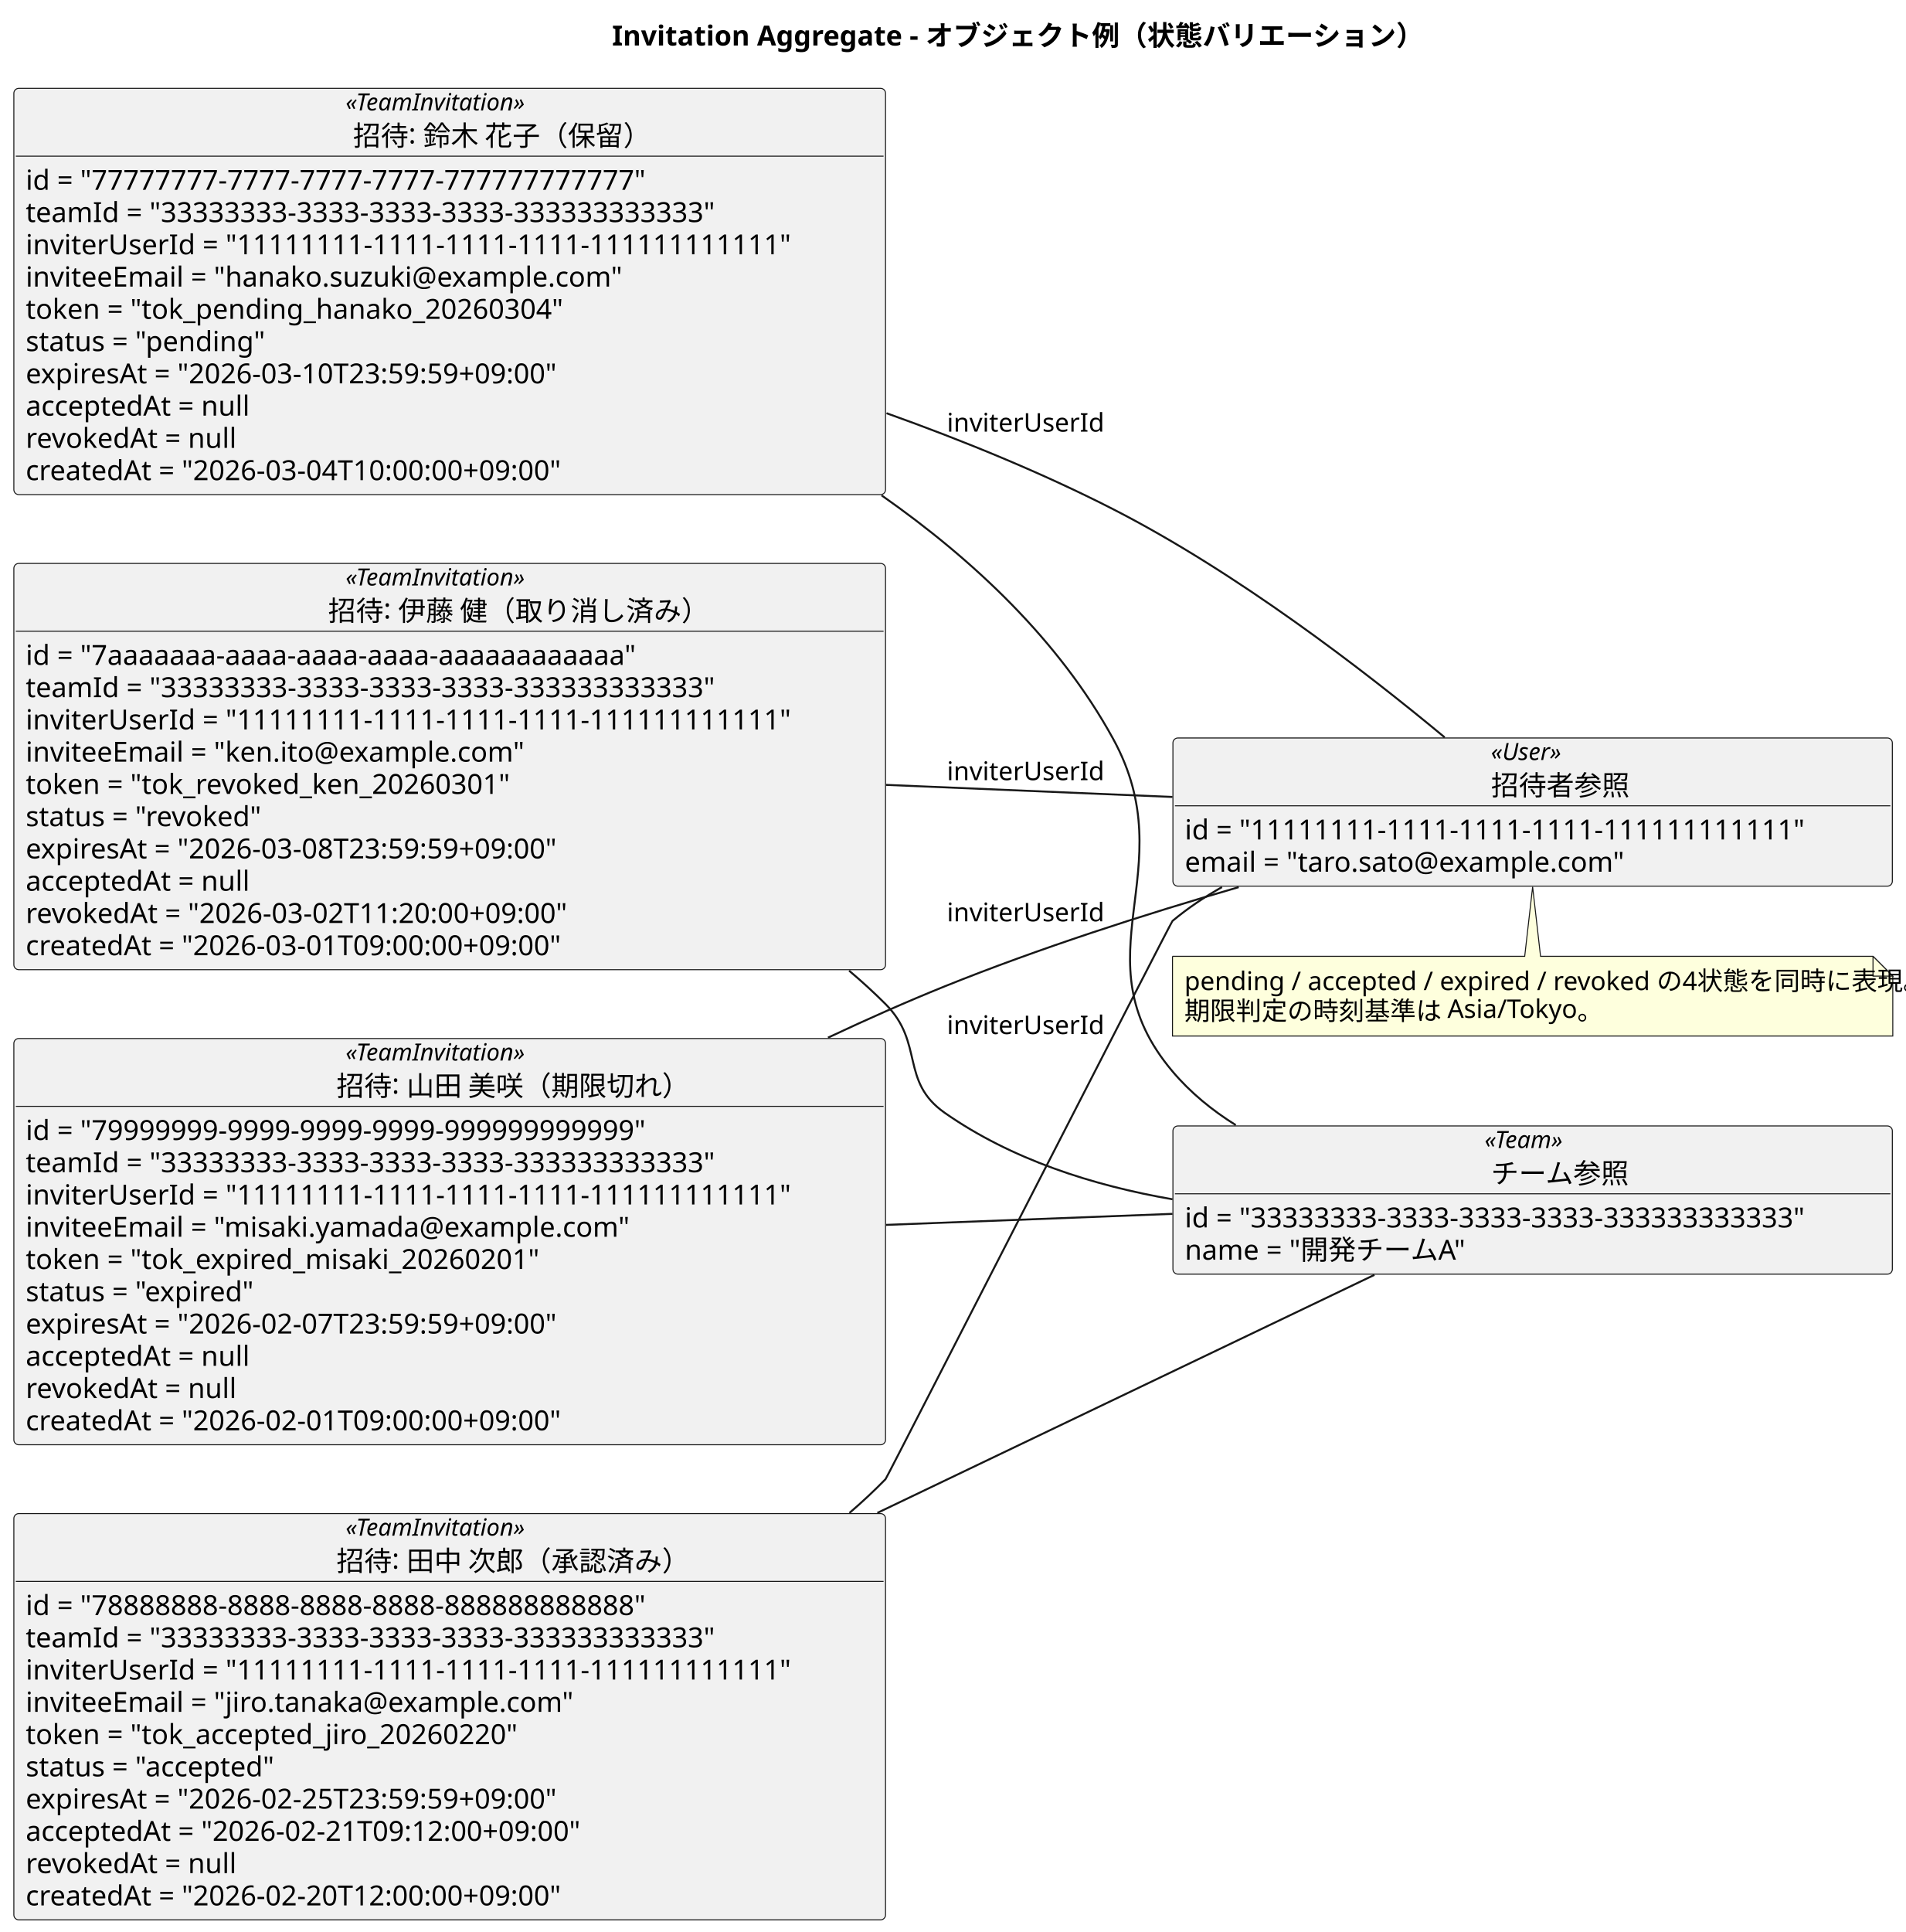
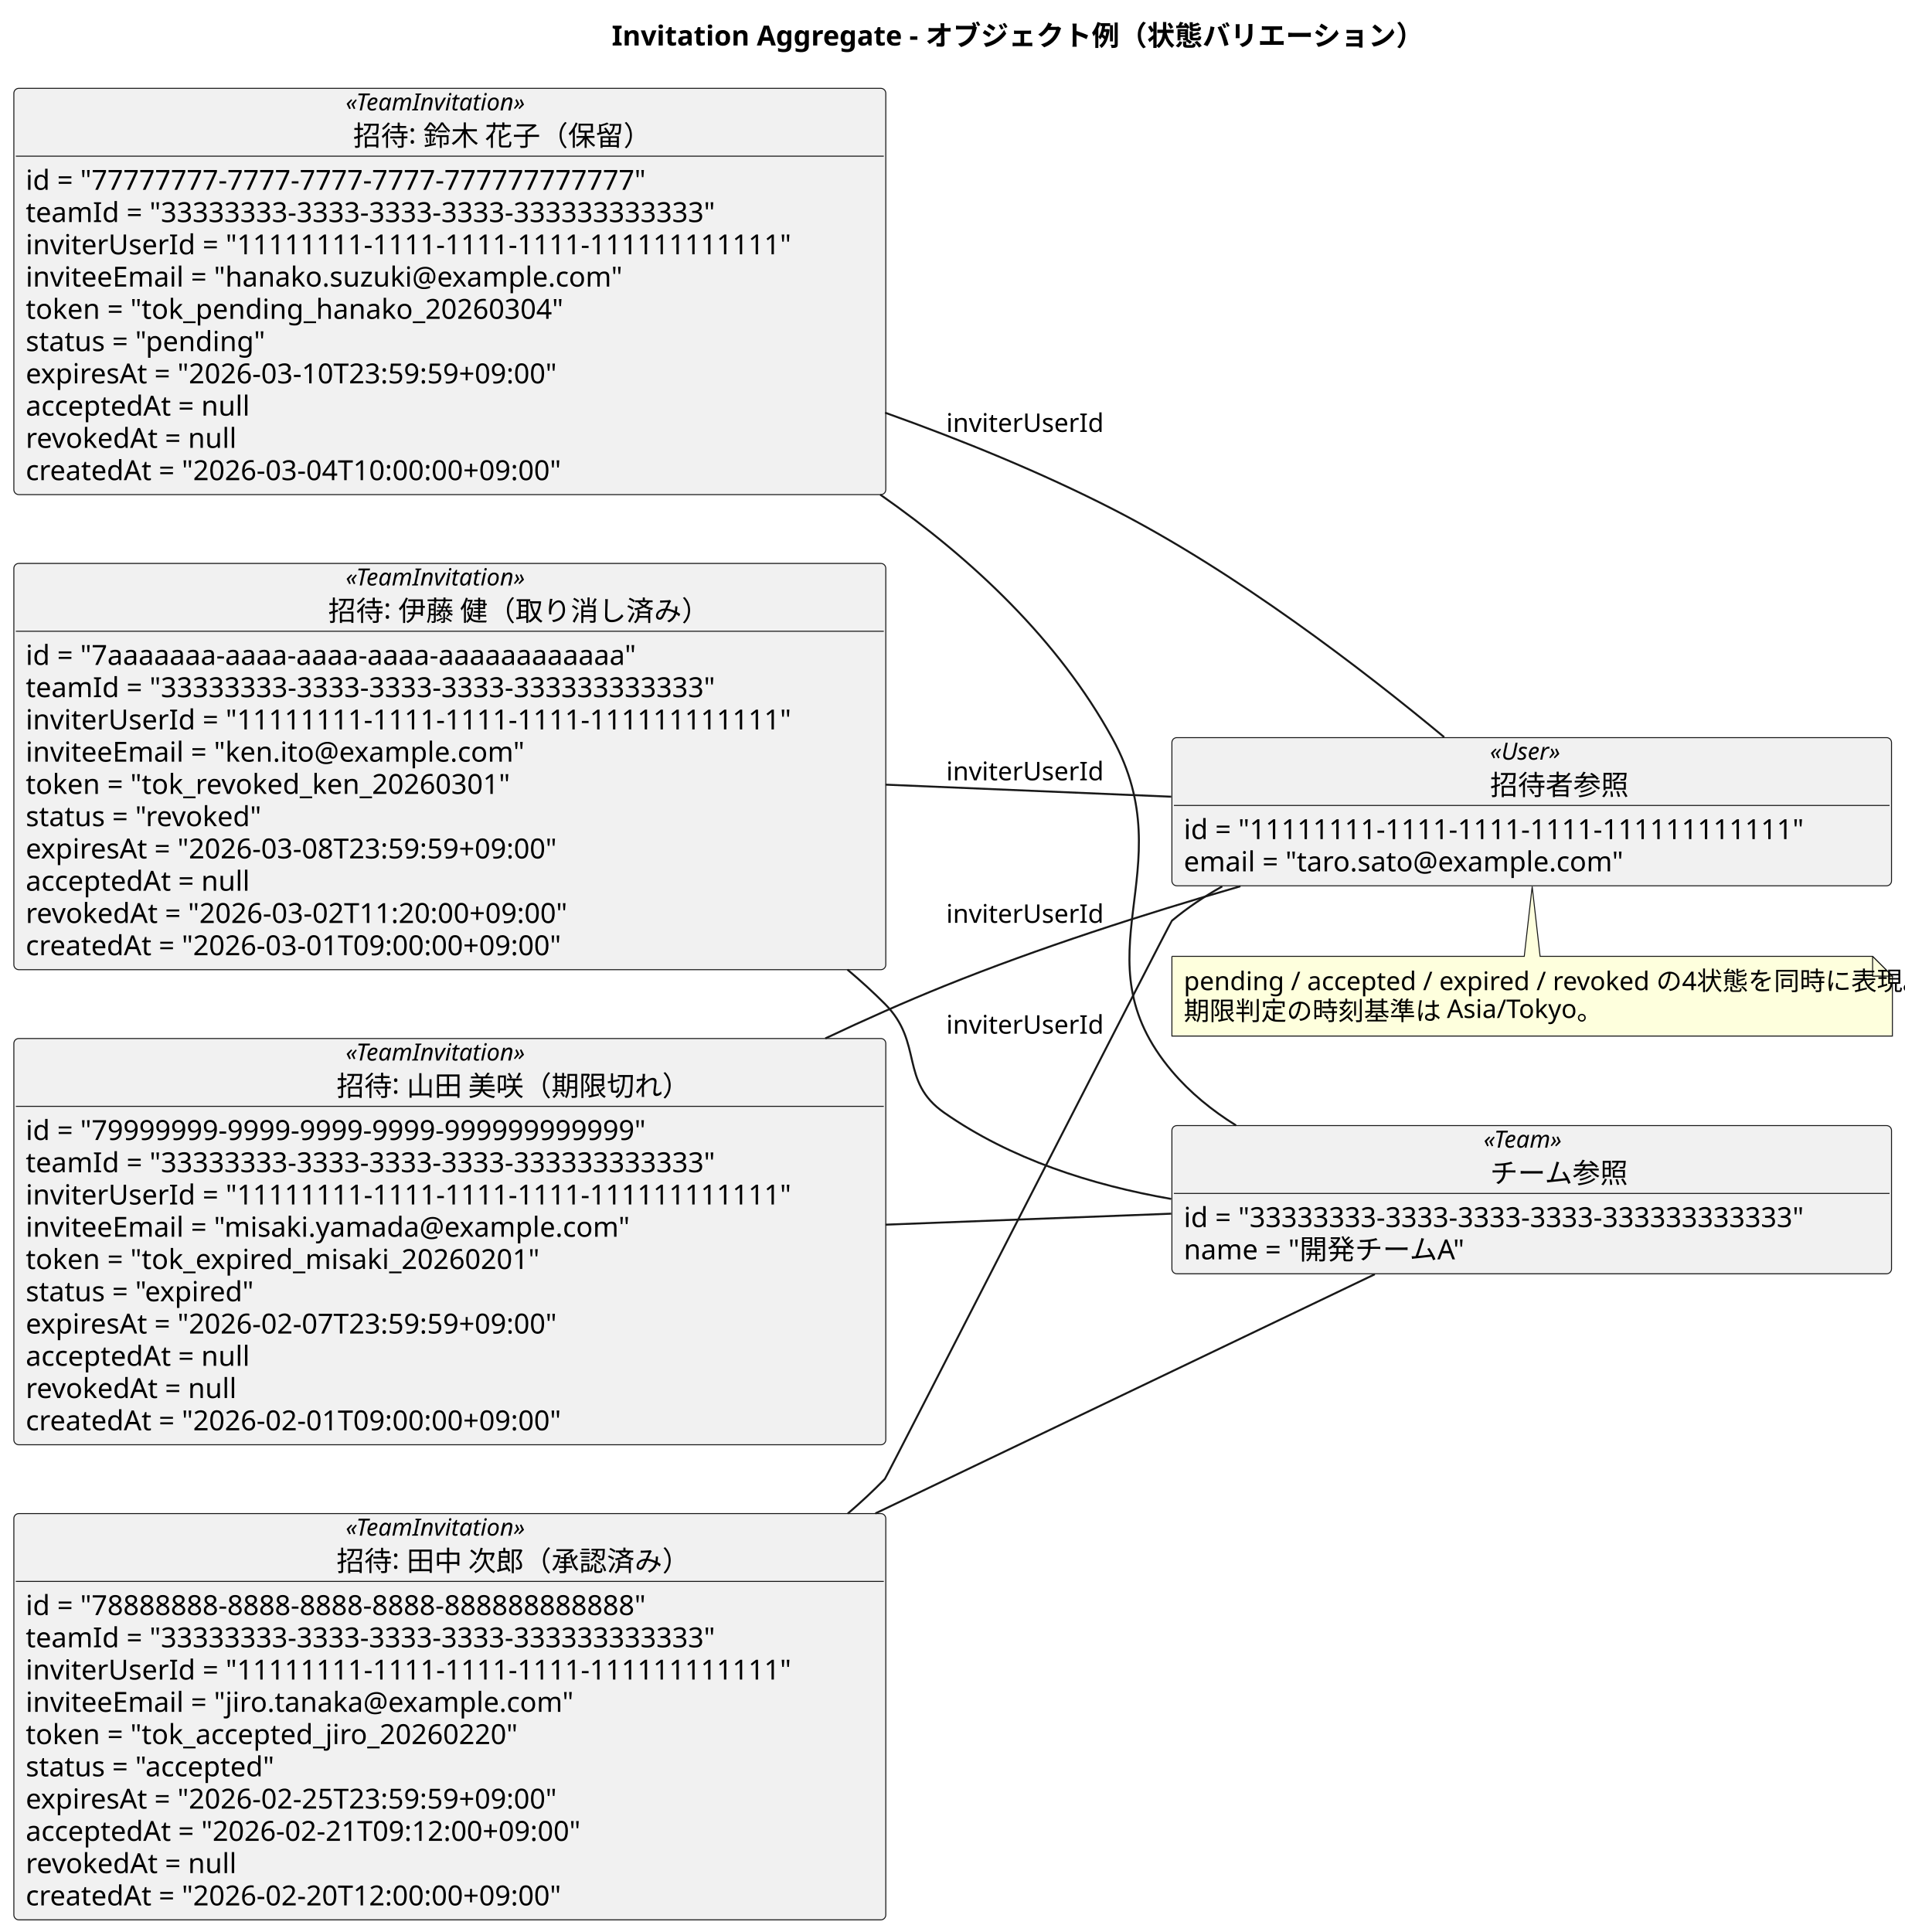
- <svg xmlns="http://www.w3.org/2000/svg" contentStyleType="text/css" data-diagram-type="CLASS" height="976px" preserveAspectRatio="none" style="width:963px;height:976px;background:#FFFFFF;" version="1.1" viewBox="0 0 963 976" width="963px" zoomAndPan="magnify">
+ <svg xmlns="http://www.w3.org/2000/svg" contentStyleType="text/css" data-diagram-type="CLASS" height="976px" preserveAspectRatio="none" style="width:962px;height:976px;background:#FFFFFF;" version="1.1" viewBox="0 0 962 976" width="962px" zoomAndPan="magnify">
  <defs />
  <g>
    <g class="title" data-source-line="1">
-       <text fill="#000000" font-family="sans-serif" font-size="14" font-weight="bold" lengthAdjust="spacing" textLength="330.907" x="309.267" y="22.995">Invitation Aggregate - オブジェクト例（状態バリエーション）</text>
+       <text fill="#000000" font-family="sans-serif" font-size="14" font-weight="bold" lengthAdjust="spacing" textLength="330.907" x="309.031" y="22.995">Invitation Aggregate - オブジェクト例（状態バリエーション）</text>
    </g>
    <g class="entity" data-qualified-name="inv_pending" data-source-line="7" id="ent0002">
      <rect fill="#F1F1F1" height="205.234" rx="2.5" ry="2.5" style="stroke:#181818;stroke-width:0.5;" width="440.47" x="7" y="44.627" />
      <text fill="#000000" font-family="sans-serif" font-size="12" font-style="italic" lengthAdjust="spacing" textLength="105.193" x="174.638" y="55.766">«TeamInvitation»</text>
      <text fill="#000000" font-family="sans-serif" font-size="14" lengthAdjust="spacing" textLength="97.631" x="178.419" y="73.591">招待: 鈴木 花子（保留）</text>
      <line style="stroke:#181818;stroke-width:0.5;" x1="8" x2="446.47" y1="78.893" y2="78.893" />
      <text fill="#000000" font-family="sans-serif" font-size="14" lengthAdjust="spacing" textLength="351.524" x="13" y="95.888">id = "77777777-7777-7777-7777-777777777777"</text>
      <text fill="#000000" font-family="sans-serif" font-size="14" lengthAdjust="spacing" textLength="388.083" x="13" y="112.185">teamId = "33333333-3333-3333-3333-333333333333"</text>
      <text fill="#000000" font-family="sans-serif" font-size="14" lengthAdjust="spacing" textLength="428.47" x="13" y="128.481">inviterUserId = "11111111-1111-1111-1111-111111111111"</text>
      <text fill="#000000" font-family="sans-serif" font-size="14" lengthAdjust="spacing" textLength="329.273" x="13" y="144.778">inviteeEmail = "hanako.suzuki@example.com"</text>
      <text fill="#000000" font-family="sans-serif" font-size="14" lengthAdjust="spacing" textLength="296.065" x="13" y="161.075">token = "tok_pending_hanako_20260304"</text>
      <text fill="#000000" font-family="sans-serif" font-size="14" lengthAdjust="spacing" textLength="133.438" x="13" y="177.372">status = "pending"</text>
      <text fill="#000000" font-family="sans-serif" font-size="14" lengthAdjust="spacing" textLength="304.78" x="13" y="193.669">expiresAt = "2026-03-10T23:59:59+09:00"</text>
      <text fill="#000000" font-family="sans-serif" font-size="14" lengthAdjust="spacing" textLength="125.686" x="13" y="209.966">acceptedAt = null</text>
      <text fill="#000000" font-family="sans-serif" font-size="14" lengthAdjust="spacing" textLength="118.05" x="13" y="226.263">revokedAt = null</text>
      <text fill="#000000" font-family="sans-serif" font-size="14" lengthAdjust="spacing" textLength="307.077" x="13" y="242.56">createdAt = "2026-03-04T10:00:00+09:00"</text>
    </g>
    <g class="entity" data-qualified-name="inv_accepted" data-source-line="20" id="ent0003">
      <rect fill="#F1F1F1" height="205.234" rx="2.5" ry="2.5" style="stroke:#181818;stroke-width:0.5;" width="440.47" x="7" y="764.627" />
      <text fill="#000000" font-family="sans-serif" font-size="12" font-style="italic" lengthAdjust="spacing" textLength="105.193" x="174.638" y="775.766">«TeamInvitation»</text>
      <text fill="#000000" font-family="sans-serif" font-size="14" lengthAdjust="spacing" textLength="114.434" x="170.018" y="793.591">招待: 田中 次郎（承認済み）</text>
      <line style="stroke:#181818;stroke-width:0.5;" x1="8" x2="446.47" y1="798.893" y2="798.893" />
      <text fill="#000000" font-family="sans-serif" font-size="14" lengthAdjust="spacing" textLength="351.524" x="13" y="815.888">id = "78888888-8888-8888-8888-888888888888"</text>
      <text fill="#000000" font-family="sans-serif" font-size="14" lengthAdjust="spacing" textLength="388.083" x="13" y="832.185">teamId = "33333333-3333-3333-3333-333333333333"</text>
      <text fill="#000000" font-family="sans-serif" font-size="14" lengthAdjust="spacing" textLength="428.47" x="13" y="848.481">inviterUserId = "11111111-1111-1111-1111-111111111111"</text>
      <text fill="#000000" font-family="sans-serif" font-size="14" lengthAdjust="spacing" textLength="303.618" x="13" y="864.778">inviteeEmail = "jiro.tanaka@example.com"</text>
      <text fill="#000000" font-family="sans-serif" font-size="14" lengthAdjust="spacing" textLength="274.142" x="13" y="881.075">token = "tok_accepted_jiro_20260220"</text>
      <text fill="#000000" font-family="sans-serif" font-size="14" lengthAdjust="spacing" textLength="140.991" x="13" y="897.372">status = "accepted"</text>
      <text fill="#000000" font-family="sans-serif" font-size="14" lengthAdjust="spacing" textLength="304.78" x="13" y="913.669">expiresAt = "2026-02-25T23:59:59+09:00"</text>
      <text fill="#000000" font-family="sans-serif" font-size="14" lengthAdjust="spacing" textLength="317.905" x="13" y="929.966">acceptedAt = "2026-02-21T09:12:00+09:00"</text>
      <text fill="#000000" font-family="sans-serif" font-size="14" lengthAdjust="spacing" textLength="118.05" x="13" y="946.263">revokedAt = null</text>
      <text fill="#000000" font-family="sans-serif" font-size="14" lengthAdjust="spacing" textLength="307.077" x="13" y="962.56">createdAt = "2026-02-20T12:00:00+09:00"</text>
    </g>
    <g class="entity" data-qualified-name="inv_expired" data-source-line="33" id="ent0004">
      <rect fill="#F1F1F1" height="205.234" rx="2.5" ry="2.5" style="stroke:#181818;stroke-width:0.5;" width="440.47" x="7" y="524.627" />
      <text fill="#000000" font-family="sans-serif" font-size="12" font-style="italic" lengthAdjust="spacing" textLength="105.193" x="174.638" y="535.766">«TeamInvitation»</text>
      <text fill="#000000" font-family="sans-serif" font-size="14" lengthAdjust="spacing" textLength="114.434" x="170.018" y="553.591">招待: 山田 美咲（期限切れ）</text>
      <line style="stroke:#181818;stroke-width:0.5;" x1="8" x2="446.47" y1="558.893" y2="558.893" />
      <text fill="#000000" font-family="sans-serif" font-size="14" lengthAdjust="spacing" textLength="351.524" x="13" y="575.888">id = "79999999-9999-9999-9999-999999999999"</text>
      <text fill="#000000" font-family="sans-serif" font-size="14" lengthAdjust="spacing" textLength="388.083" x="13" y="592.185">teamId = "33333333-3333-3333-3333-333333333333"</text>
      <text fill="#000000" font-family="sans-serif" font-size="14" lengthAdjust="spacing" textLength="428.47" x="13" y="608.481">inviterUserId = "11111111-1111-1111-1111-111111111111"</text>
      <text fill="#000000" font-family="sans-serif" font-size="14" lengthAdjust="spacing" textLength="335.255" x="13" y="624.778">inviteeEmail = "misaki.yamada@example.com"</text>
      <text fill="#000000" font-family="sans-serif" font-size="14" lengthAdjust="spacing" textLength="285.906" x="13" y="641.075">token = "tok_expired_misaki_20260201"</text>
      <text fill="#000000" font-family="sans-serif" font-size="14" lengthAdjust="spacing" textLength="129.459" x="13" y="657.372">status = "expired"</text>
      <text fill="#000000" font-family="sans-serif" font-size="14" lengthAdjust="spacing" textLength="304.78" x="13" y="673.669">expiresAt = "2026-02-07T23:59:59+09:00"</text>
      <text fill="#000000" font-family="sans-serif" font-size="14" lengthAdjust="spacing" textLength="125.686" x="13" y="689.966">acceptedAt = null</text>
      <text fill="#000000" font-family="sans-serif" font-size="14" lengthAdjust="spacing" textLength="118.05" x="13" y="706.263">revokedAt = null</text>
      <text fill="#000000" font-family="sans-serif" font-size="14" lengthAdjust="spacing" textLength="307.077" x="13" y="722.56">createdAt = "2026-02-01T09:00:00+09:00"</text>
    </g>
    <g class="entity" data-qualified-name="inv_revoked" data-source-line="46" id="ent0005">
      <rect fill="#F1F1F1" height="205.234" rx="2.5" ry="2.5" style="stroke:#181818;stroke-width:0.5;" width="440.47" x="7" y="284.627" />
      <text fill="#000000" font-family="sans-serif" font-size="12" font-style="italic" lengthAdjust="spacing" textLength="105.193" x="174.638" y="295.766">«TeamInvitation»</text>
      <text fill="#000000" font-family="sans-serif" font-size="14" lengthAdjust="spacing" textLength="122.835" x="165.817" y="313.591">招待: 伊藤 健（取り消し済み）</text>
      <line style="stroke:#181818;stroke-width:0.5;" x1="8" x2="446.47" y1="318.893" y2="318.893" />
      <text fill="#000000" font-family="sans-serif" font-size="14" lengthAdjust="spacing" textLength="341.353" x="13" y="335.888">id = "7aaaaaaa-aaaa-aaaa-aaaa-aaaaaaaaaaaa"</text>
      <text fill="#000000" font-family="sans-serif" font-size="14" lengthAdjust="spacing" textLength="388.083" x="13" y="352.185">teamId = "33333333-3333-3333-3333-333333333333"</text>
      <text fill="#000000" font-family="sans-serif" font-size="14" lengthAdjust="spacing" textLength="428.47" x="13" y="368.481">inviterUserId = "11111111-1111-1111-1111-111111111111"</text>
      <text fill="#000000" font-family="sans-serif" font-size="14" lengthAdjust="spacing" textLength="276.849" x="13" y="384.778">inviteeEmail = "ken.ito@example.com"</text>
      <text fill="#000000" font-family="sans-serif" font-size="14" lengthAdjust="spacing" textLength="269.999" x="13" y="401.075">token = "tok_revoked_ken_20260301"</text>
      <text fill="#000000" font-family="sans-serif" font-size="14" lengthAdjust="spacing" textLength="133.356" x="13" y="417.372">status = "revoked"</text>
      <text fill="#000000" font-family="sans-serif" font-size="14" lengthAdjust="spacing" textLength="304.78" x="13" y="433.669">expiresAt = "2026-03-08T23:59:59+09:00"</text>
      <text fill="#000000" font-family="sans-serif" font-size="14" lengthAdjust="spacing" textLength="125.686" x="13" y="449.966">acceptedAt = null</text>
      <text fill="#000000" font-family="sans-serif" font-size="14" lengthAdjust="spacing" textLength="310.269" x="13" y="466.263">revokedAt = "2026-03-02T11:20:00+09:00"</text>
      <text fill="#000000" font-family="sans-serif" font-size="14" lengthAdjust="spacing" textLength="307.077" x="13" y="482.56">createdAt = "2026-03-01T09:00:00+09:00"</text>
    </g>
    <g class="entity" data-qualified-name="team_ref" data-source-line="59" id="ent0006">
-       <rect fill="#F1F1F1" height="74.859" rx="2.5" ry="2.5" style="stroke:#181818;stroke-width:0.5;" width="363.524" x="592.69" y="568.807" />
-       <text fill="#000000" font-family="sans-serif" font-size="12" font-style="italic" lengthAdjust="spacing" textLength="48.568" x="750.168" y="579.946">«Team»</text>
-       <text fill="#000000" font-family="sans-serif" font-size="14" lengthAdjust="spacing" textLength="42.007" x="753.449" y="597.771">チーム参照</text>
-       <line style="stroke:#181818;stroke-width:0.5;" x1="593.69" x2="955.214" y1="603.073" y2="603.073" />
-       <text fill="#000000" font-family="sans-serif" font-size="14" lengthAdjust="spacing" textLength="351.524" x="598.69" y="620.068">id = "33333333-3333-3333-3333-333333333333"</text>
-       <text fill="#000000" font-family="sans-serif" font-size="14" lengthAdjust="spacing" textLength="124.797" x="598.69" y="636.365">name = "開発チームA"</text>
+       <rect fill="#F1F1F1" height="74.859" rx="2.5" ry="2.5" style="stroke:#181818;stroke-width:0.5;" width="363.524" x="592" y="568.627" />
+       <text fill="#000000" font-family="sans-serif" font-size="12" font-style="italic" lengthAdjust="spacing" textLength="48.568" x="749.478" y="579.766">«Team»</text>
+       <text fill="#000000" font-family="sans-serif" font-size="14" lengthAdjust="spacing" textLength="42.007" x="752.759" y="597.591">チーム参照</text>
+       <line style="stroke:#181818;stroke-width:0.5;" x1="593" x2="954.524" y1="602.893" y2="602.893" />
+       <text fill="#000000" font-family="sans-serif" font-size="14" lengthAdjust="spacing" textLength="351.524" x="598" y="619.888">id = "33333333-3333-3333-3333-333333333333"</text>
+       <text fill="#000000" font-family="sans-serif" font-size="14" lengthAdjust="spacing" textLength="124.797" x="598" y="636.185">name = "開発チームA"</text>
    </g>
    <g class="entity" data-qualified-name="inviter_ref" data-source-line="64" id="ent0007">
-       <rect fill="#F1F1F1" height="74.859" rx="2.5" ry="2.5" style="stroke:#181818;stroke-width:0.5;" width="363.524" x="592.69" y="372.807" />
-       <text fill="#000000" font-family="sans-serif" font-size="12" font-style="italic" lengthAdjust="spacing" textLength="42.164" x="753.37" y="383.946">«User»</text>
-       <text fill="#000000" font-family="sans-serif" font-size="14" lengthAdjust="spacing" textLength="42.007" x="753.449" y="401.771">招待者参照</text>
-       <line style="stroke:#181818;stroke-width:0.5;" x1="593.69" x2="955.214" y1="407.073" y2="407.073" />
-       <text fill="#000000" font-family="sans-serif" font-size="14" lengthAdjust="spacing" textLength="351.524" x="598.69" y="424.068">id = "11111111-1111-1111-1111-111111111111"</text>
-       <text fill="#000000" font-family="sans-serif" font-size="14" lengthAdjust="spacing" textLength="243.742" x="598.69" y="440.365">email = "taro.sato@example.com"</text>
+       <rect fill="#F1F1F1" height="74.859" rx="2.5" ry="2.5" style="stroke:#181818;stroke-width:0.5;" width="363.524" x="592" y="372.627" />
+       <text fill="#000000" font-family="sans-serif" font-size="12" font-style="italic" lengthAdjust="spacing" textLength="42.164" x="752.68" y="383.766">«User»</text>
+       <text fill="#000000" font-family="sans-serif" font-size="14" lengthAdjust="spacing" textLength="42.007" x="752.759" y="401.591">招待者参照</text>
+       <line style="stroke:#181818;stroke-width:0.5;" x1="593" x2="954.524" y1="406.893" y2="406.893" />
+       <text fill="#000000" font-family="sans-serif" font-size="14" lengthAdjust="spacing" textLength="351.524" x="598" y="423.888">id = "11111111-1111-1111-1111-111111111111"</text>
+       <text fill="#000000" font-family="sans-serif" font-size="14" lengthAdjust="spacing" textLength="243.742" x="598" y="440.185">email = "taro.sato@example.com"</text>
    </g>
    <g class="entity" data-qualified-name="GMN16" data-source-line="79" id="ent0017">
-       <path d="M592.47,483.107 L592.47,523.373 A0,0 0 0 0 592.47,523.373 L956.44,523.373 A0,0 0 0 0 956.44,523.373 L956.44,493.107 L946.44,483.107 L778.45,483.107 L774.45,447.987 L770.45,483.107 L592.47,483.107 A0,0 0 0 0 592.47,483.107" fill="#FEFFDD" style="stroke:#181818;stroke-width:0.5;" />
-       <path d="M946.44,483.107 L946.44,493.107 L956.44,493.107 L946.44,483.107" fill="#FEFFDD" style="stroke:#181818;stroke-width:0.5;" />
-       <text fill="#000000" font-family="sans-serif" font-size="13" lengthAdjust="spacing" textLength="342.97" x="598.47" y="500.174">pending / accepted / expired / revoked の4状態を同時に表現。</text>
-       <text fill="#000000" font-family="sans-serif" font-size="13" lengthAdjust="spacing" textLength="160.64" x="598.47" y="515.307">期限判定の時刻基準は Asia/Tokyo。</text>
+       <path d="M592,483.127 L592,523.393 A0,0 0 0 0 592,523.393 L955.97,523.393 A0,0 0 0 0 955.97,523.393 L955.97,493.127 L945.97,483.127 L778,483.127 L774,447.877 L770,483.127 L592,483.127 A0,0 0 0 0 592,483.127" fill="#FEFFDD" style="stroke:#181818;stroke-width:0.5;" />
+       <path d="M945.97,483.127 L945.97,493.127 L955.97,493.127 L945.97,483.127" fill="#FEFFDD" style="stroke:#181818;stroke-width:0.5;" />
+       <text fill="#000000" font-family="sans-serif" font-size="13" lengthAdjust="spacing" textLength="342.97" x="598" y="500.194">pending / accepted / expired / revoked の4状態を同時に表現。</text>
+       <text fill="#000000" font-family="sans-serif" font-size="13" lengthAdjust="spacing" textLength="160.64" x="598" y="515.327">期限判定の時刻基準は Asia/Tokyo。</text>
    </g>
    <g class="link" data-entity-1="ent0002" data-entity-2="ent0006" data-link-type="association" data-source-line="69" id="lnk8">
-       <path codeLine="69" d="M445.46,250.237 C491.99,282.847 535.28,323.637 562.47,373.237 C598.93,439.747 543.53,483.297 592.47,541.237 C601.52,551.957 612.47,560.897 624.45,568.367" fill="none" id="inv_pending-team_ref" style="stroke:#181818;stroke-width:1;" />
+       <path codeLine="69" d="M444.63,249.847 C491.29,282.507 534.74,323.397 562,373.127 C598.46,439.637 543.06,483.187 592,541.127 C601.16,551.967 612.26,560.997 624.41,568.527" fill="none" id="inv_pending-team_ref" style="stroke:#181818;stroke-width:1;" />
    </g>
    <g class="link" data-entity-1="ent0003" data-entity-2="ent0006" data-link-type="association" data-source-line="70" id="lnk9">
-       <path codeLine="70" d="M443.33,764.277 C531.78,721.927 628.7,675.537 694.5,644.037" fill="none" id="inv_accepted-team_ref" style="stroke:#181818;stroke-width:1;" />
+       <path codeLine="70" d="M442.23,764.537 C531.04,721.997 628.52,675.317 694.5,643.727" fill="none" id="inv_accepted-team_ref" style="stroke:#181818;stroke-width:1;" />
    </g>
    <g class="link" data-entity-1="ent0004" data-entity-2="ent0006" data-link-type="association" data-source-line="71" id="lnk10">
-       <path codeLine="71" d="M447.64,618.787 C495.72,616.937 546.11,614.997 592.48,613.207" fill="none" id="inv_expired-team_ref" style="stroke:#181818;stroke-width:1;" />
+       <path codeLine="71" d="M447.32,618.677 C495.23,616.827 545.43,614.897 591.67,613.117" fill="none" id="inv_expired-team_ref" style="stroke:#181818;stroke-width:1;" />
    </g>
    <g class="link" data-entity-1="ent0005" data-entity-2="ent0006" data-link-type="association" data-source-line="72" id="lnk11">
-       <path codeLine="72" d="M429.05,490.357 C435.48,495.777 441.64,501.407 447.47,507.237 C467.14,526.947 454.64,546.297 477.47,562.237 C511.01,585.657 551.93,598.837 592.51,605.857" fill="none" id="inv_revoked-team_ref" style="stroke:#181818;stroke-width:1;" />
+       <path codeLine="72" d="M428.09,489.827 C434.69,495.377 441.03,501.147 447,507.127 C466.67,526.837 454.17,546.187 477,562.127 C510.44,585.477 551.2,598.637 591.66,605.677" fill="none" id="inv_revoked-team_ref" style="stroke:#181818;stroke-width:1;" />
    </g>
    <g class="link" data-entity-1="ent0002" data-entity-2="ent0007" data-link-type="association" data-source-line="73" id="lnk12">
-       <path codeLine="73" d="M447.96,208.737 C486.97,222.677 526.57,238.887 562.47,257.237 C624.91,289.167 689.09,338.527 730,372.497" fill="none" id="inv_pending-inviter_ref" style="stroke:#181818;stroke-width:1;" />
-       <text fill="#000000" font-family="sans-serif" font-size="13" lengthAdjust="spacing" textLength="83.313" x="478.47" y="218.044">inviterUserId</text>
+       <path codeLine="73" d="M447.12,208.487 C486.25,222.457 525.99,238.707 562,257.127 C624.44,289.067 688.62,338.417 729.54,372.387" fill="none" id="inv_pending-inviter_ref" style="stroke:#181818;stroke-width:1;" />
+       <text fill="#000000" font-family="sans-serif" font-size="13" lengthAdjust="spacing" textLength="83.313" x="478" y="218.194">inviterUserId</text>
    </g>
    <g class="link" data-entity-1="ent0003" data-entity-2="ent0007" data-link-type="association" data-source-line="74" id="lnk13">
-       <path codeLine="74" d="M429.23,764.307 C435.61,758.837 441.72,753.147 447.47,747.237 C448.24,746.447 591.62,465.947 592.47,465.237 C600.16,458.827 608.59,453.157 617.47,448.147" fill="none" id="inv_accepted-inviter_ref" style="stroke:#181818;stroke-width:1;" />
-       <text fill="#000000" font-family="sans-serif" font-size="13" lengthAdjust="spacing" textLength="83.313" x="478.47" y="522.384">inviterUserId</text>
+       <path codeLine="74" d="M428.28,764.617 C434.83,759.017 441.1,753.187 447,747.127 C447.77,746.337 591.15,465.837 592,465.127 C599.82,458.607 608.39,452.857 617.43,447.787" fill="none" id="inv_accepted-inviter_ref" style="stroke:#181818;stroke-width:1;" />
+       <text fill="#000000" font-family="sans-serif" font-size="13" lengthAdjust="spacing" textLength="83.313" x="478" y="522.194">inviterUserId</text>
    </g>
    <g class="link" data-entity-1="ent0004" data-entity-2="ent0007" data-link-type="association" data-source-line="75" id="lnk14">
-       <path codeLine="75" d="M418.38,524.207 C438.1,514.917 458.04,506.077 477.47,498.237 C524.83,479.147 577.92,462.077 625.92,448.167" fill="none" id="inv_expired-inviter_ref" style="stroke:#181818;stroke-width:1;" />
-       <text fill="#000000" font-family="sans-serif" font-size="13" lengthAdjust="spacing" textLength="83.313" x="478.47" y="465.444">inviterUserId</text>
+       <path codeLine="75" d="M416.93,524.577 C436.97,515.107 457.25,506.097 477,498.127 C524.73,478.867 578.29,461.677 626.59,447.717" fill="none" id="inv_expired-inviter_ref" style="stroke:#181818;stroke-width:1;" />
+       <text fill="#000000" font-family="sans-serif" font-size="13" lengthAdjust="spacing" textLength="83.313" x="478" y="466.194">inviterUserId</text>
    </g>
    <g class="link" data-entity-1="ent0005" data-entity-2="ent0007" data-link-type="association" data-source-line="76" id="lnk15">
-       <path codeLine="76" d="M447.64,396.497 C495.72,398.527 546.11,400.647 592.48,402.607" fill="none" id="inv_revoked-inviter_ref" style="stroke:#181818;stroke-width:1;" />
-       <text fill="#000000" font-family="sans-serif" font-size="13" lengthAdjust="spacing" textLength="83.313" x="478.47" y="394.114">inviterUserId</text>
+       <path codeLine="76" d="M447.32,396.387 C495.23,398.407 545.43,400.527 591.67,402.477" fill="none" id="inv_revoked-inviter_ref" style="stroke:#181818;stroke-width:1;" />
+       <text fill="#000000" font-family="sans-serif" font-size="13" lengthAdjust="spacing" textLength="83.313" x="478" y="394.194">inviterUserId</text>
    </g>
  </g>
</svg>
